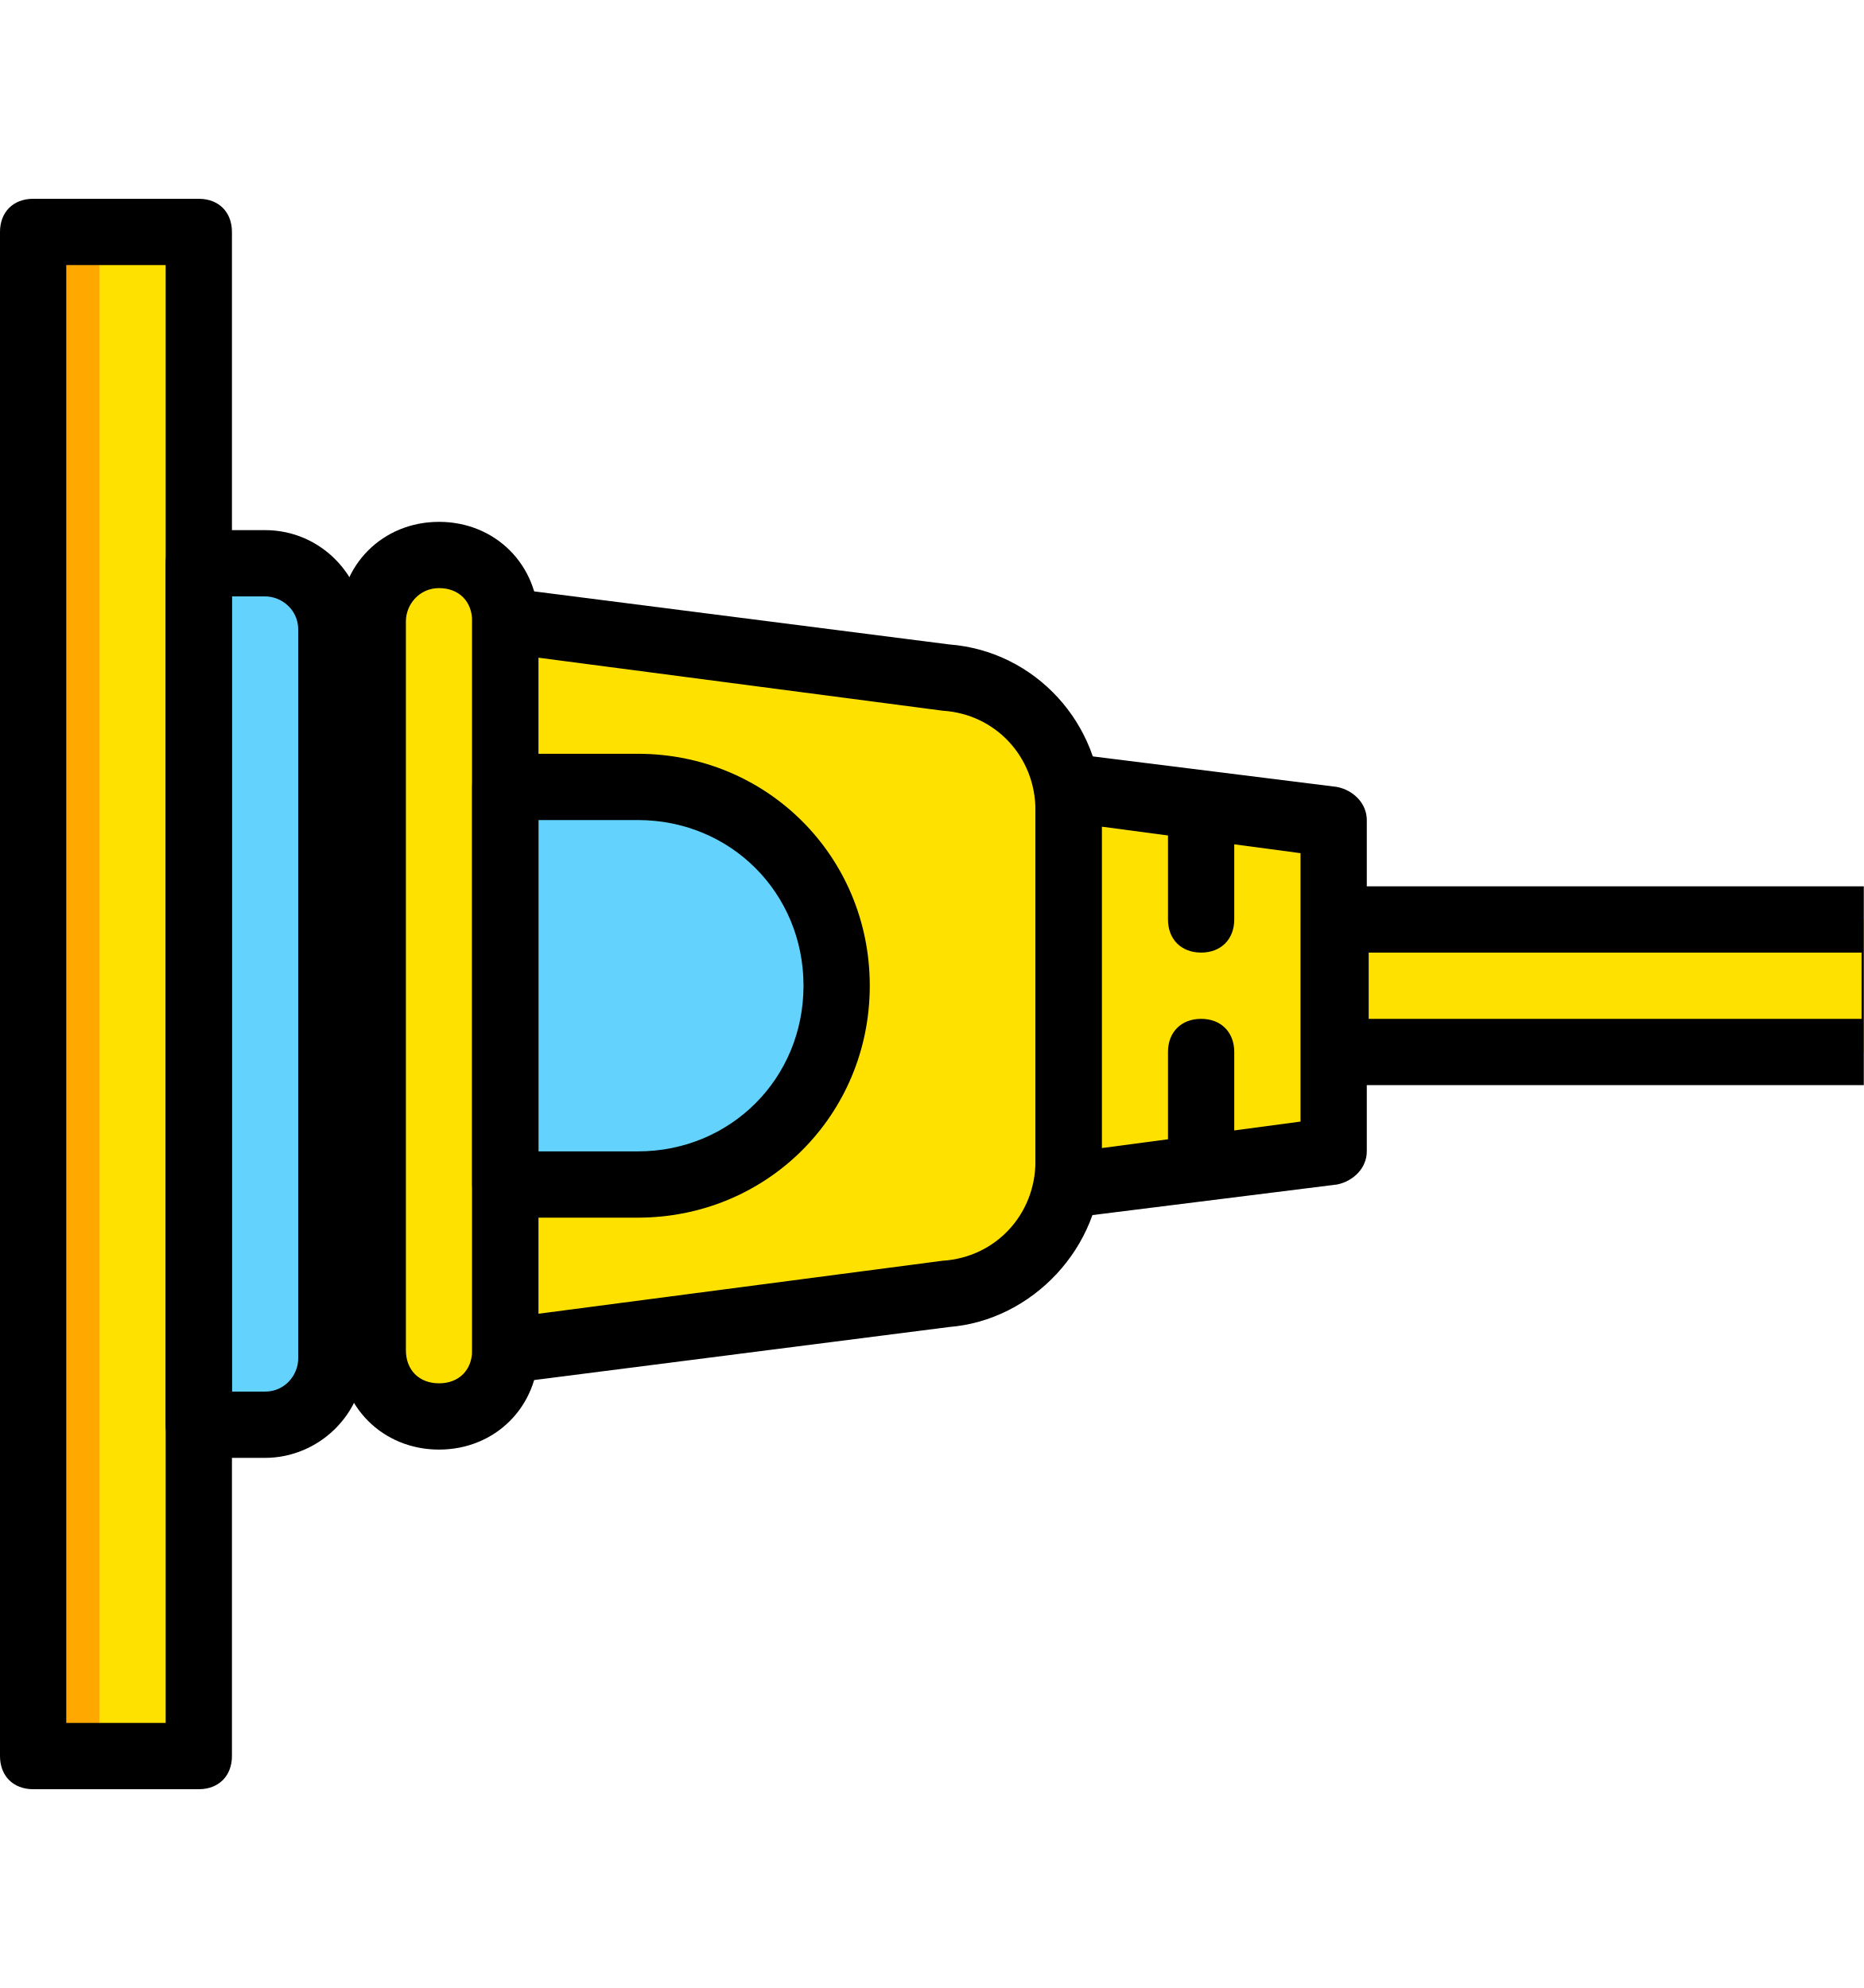
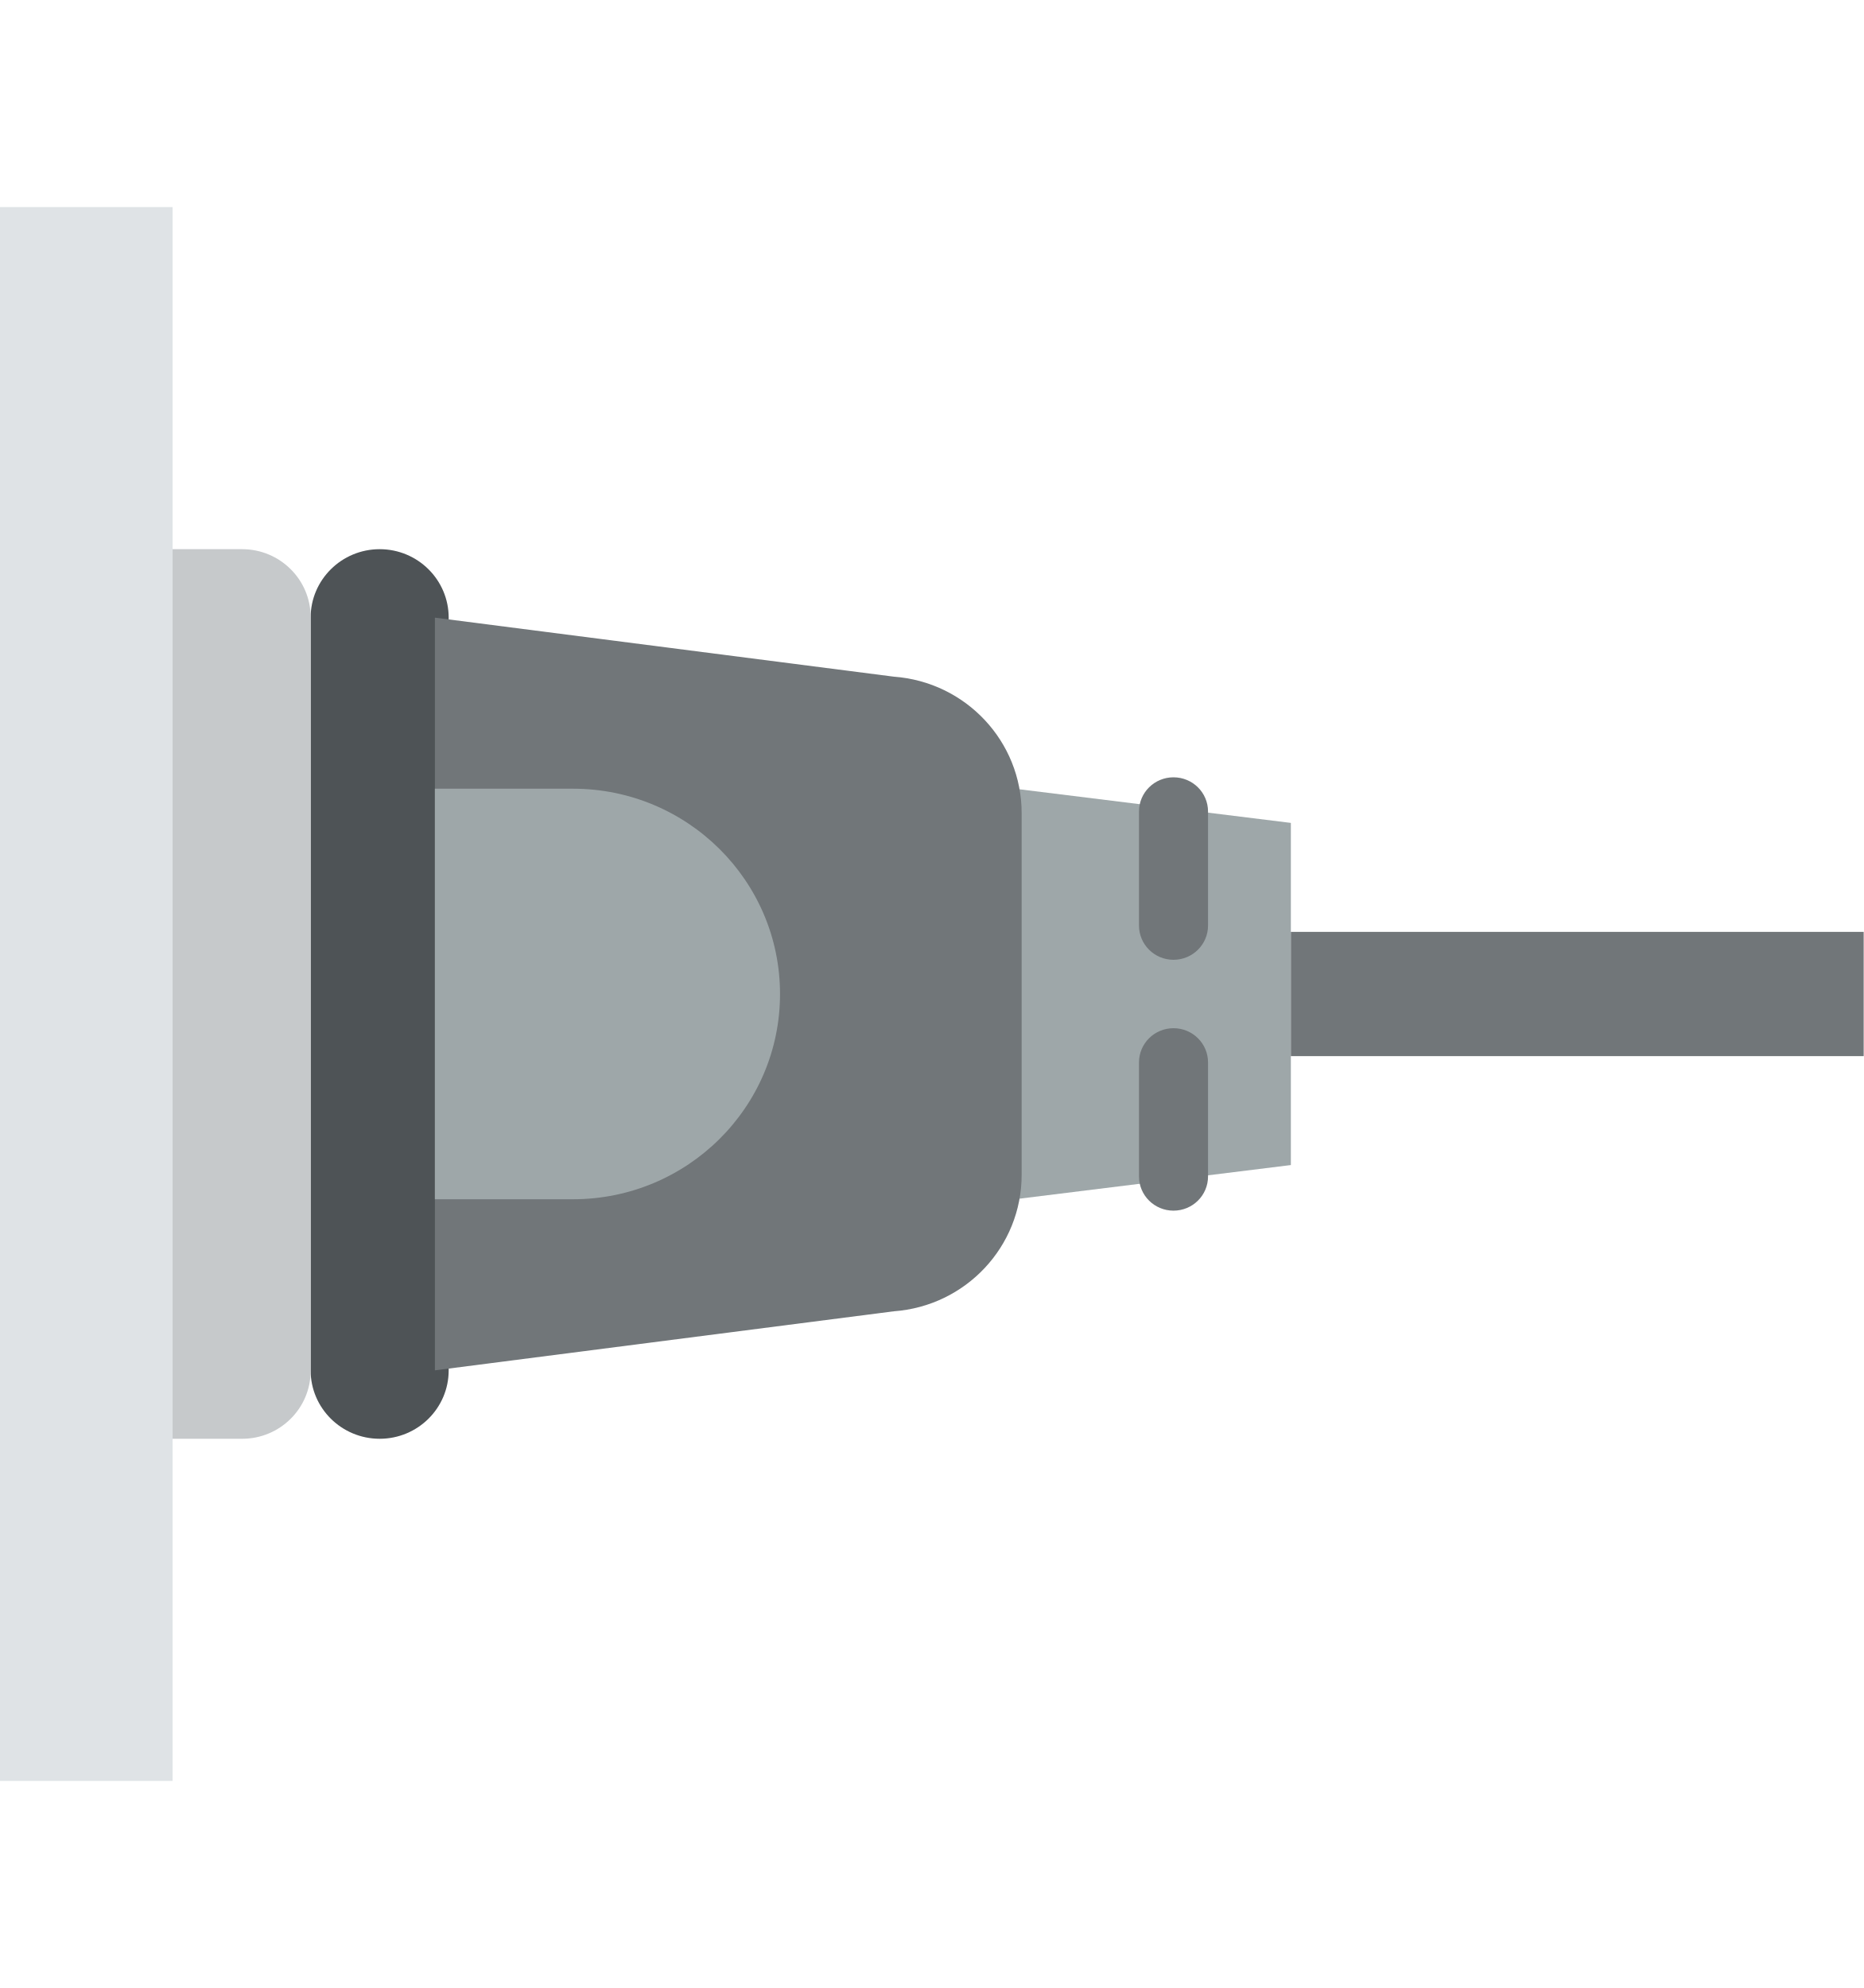
- <svg xmlns="http://www.w3.org/2000/svg" width="45" height="48" id="screenshot-e49572da-d5cb-809d-8008-8c894ac2e807" viewBox="0 0 45 48" fill="none" version="1.1">
-   <g id="shape-e49572da-d5cb-809d-8008-8c894ac2e807">
+ <svg xmlns="http://www.w3.org/2000/svg" width="44.997" height="48" id="screenshot-d7c93857-712d-8052-8008-9969bd9440dd" viewBox="0 0 44.997 48" fill="none" version="1.1">
+   <g id="shape-d7c93857-712d-8052-8008-9969bd9440dd">
    <g class="frame-container-wrapper">
      <g class="frame-container-blur">
        <g class="frame-container-shadows">
          <g fill="none">
-             <g class="fills" id="fills-e49572da-d5cb-809d-8008-8c894ac2e807">
-               <rect rx="0" ry="0" x="0" y="0" width="45" height="48" transform="matrix(1, 0, 0, 1, 0, 0)" class="frame-background" />
+             <g class="fills" id="fills-d7c93857-712d-8052-8008-9969bd9440dd">
+               <rect rx="0" ry="0" x="0" y="0" width="44.997" height="48" transform="matrix(1, 0, 0, 1, 0, 0)" class="frame-background" />
            </g>
            <g class="frame-children">
-               <g id="shape-e49572da-d5cb-809d-8008-8c87cdcccdcc" rx="0" ry="0" style="fill: rgb(0, 0, 0);">
-                 <g id="shape-e49572da-d5cb-809d-8008-8c882cb08ef9" rx="0" ry="0">
-                   <g id="shape-e49572da-d5cb-809d-8008-8c87cdcccdd1">
-                     <g class="fills" id="fills-e49572da-d5cb-809d-8008-8c87cdcccdd1">
-                       <path d="M45,25.4L32,25.4L32,22.2L45,22.2Z" style="fill: rgb(255, 225, 0);" />
-                     </g>
-                   </g>
-                   <g id="shape-e49572da-d5cb-809d-8008-8c87cdcccdd2">
-                     <g class="fills" id="fills-e49572da-d5cb-809d-8008-8c87cdcccdd2">
-                       <path d="M32.2,27.8L32.2,19.8L25.8,19L25.8,28.6Z" style="fill: rgb(255, 225, 0);" />
-                     </g>
-                   </g>
-                   <g id="shape-e49572da-d5cb-809d-8008-8c87cdcccdd3">
-                     <g class="fills" id="fills-e49572da-d5cb-809d-8008-8c87cdcccdd3">
-                       <path d="M12.2,32.6L12.2,15C12.2,14.12,11.48,13.4,10.6,13.4C9.72,13.4,9,14.12,9,15L9,32.6C9,33.48,9.72,34.2,10.6,34.2C11.48,34.2,12.2,33.48,12.2,32.6" style="fill: rgb(255, 225, 0);" />
-                     </g>
-                   </g>
-                   <g id="shape-e49572da-d5cb-809d-8008-8c87cdcccdd4">
-                     <g class="fills" id="fills-e49572da-d5cb-809d-8008-8c87cdcccdd4">
-                       <path d="M25.8,28.04L25.8,19.56C25.8,17.88,24.52,16.52,22.84,16.36L12.2,15L12.2,32.6L22.84,31.24C24.52,31.08,25.8,29.72,25.8,28.04" style="fill: rgb(255, 225, 0);" />
-                     </g>
-                   </g>
-                   <g id="shape-e49572da-d5cb-809d-8008-8c87cdcccdd5">
-                     <g class="fills" id="fills-e49572da-d5cb-809d-8008-8c87cdcccdd5">
-                       <path d="M20.2,23.8L20.2,23.8C20.2,21.16,18.04,19,15.4,19L12.2,19L12.2,28.6L15.4,28.6C18.04,28.6,20.2,26.44,20.2,23.8" style="fill: rgb(99, 211, 253);" />
-                     </g>
-                   </g>
-                   <g id="shape-e49572da-d5cb-809d-8008-8c87cdcccdda">
-                     <g class="fills" id="fills-e49572da-d5cb-809d-8008-8c87cdcccdda">
-                       <path d="M32.228,26.2L45,26.2L45,21.4L32.228,21.4C31.737,21.4,31.41,21.72,31.41,22.2L31.41,25.4C31.41,25.88,31.737,26.2,32.228,26.2L32.228,26.2L32.228,26.2M44.946,24.6L33.046,24.6L33.046,23L44.946,23L44.946,24.6L44.946,24.6" />
-                     </g>
-                   </g>
-                   <g id="shape-e49572da-d5cb-809d-8008-8c87cdcccddb">
-                     <g class="fills" id="fills-e49572da-d5cb-809d-8008-8c87cdcccddb">
-                       <path d="M29,23C29.48,23,29.8,22.68,29.8,22.2L29.8,19.56C29.8,19.08,29.48,18.76,29,18.76C28.52,18.76,28.2,19.08,28.2,19.56L28.2,22.2C28.2,22.68,28.52,23,29,23Z" />
-                     </g>
-                   </g>
-                   <g id="shape-e49572da-d5cb-809d-8008-8c87cdcccddc">
-                     <g class="fills" id="fills-e49572da-d5cb-809d-8008-8c87cdcccddc">
-                       <path d="M29,28.84C29.48,28.84,29.8,28.52,29.8,28.04L29.8,25.4C29.8,24.92,29.48,24.6,29,24.6C28.52,24.6,28.2,24.92,28.2,25.4L28.2,28.04C28.2,28.52,28.52,28.84,29,28.84Z" />
-                     </g>
-                   </g>
-                   <g id="shape-e49572da-d5cb-809d-8008-8c87cdcccddd">
-                     <g class="fills" id="fills-e49572da-d5cb-809d-8008-8c87cdcccddd">
-                       <path d="M25.8,29.4L25.88,29.4L32.28,28.6C32.68,28.52,33,28.2,33,27.8L33,19.8C33,19.4,32.68,19.08,32.28,19L25.88,18.2C25.64,18.2,25.4,18.28,25.24,18.36C25.08,18.52,25,18.76,25,18.92L25,28.52C25,28.76,25.08,29,25.24,29.16C25.4,29.32,25.64,29.4,25.8,29.4L25.8,29.4M31.4,27.08L26.6,27.72L26.6,19.96L31.4,20.6L31.4,27.08L31.4,27.08" />
-                     </g>
-                   </g>
-                   <g id="shape-e49572da-d5cb-809d-8008-8c87cdcccdde">
-                     <g class="fills" id="fills-e49572da-d5cb-809d-8008-8c87cdcccdde">
-                       <path d="M10.6,35C11.96,35,13,33.96,13,32.6L13,15C13,13.64,11.96,12.6,10.6,12.6C9.24,12.6,8.2,13.64,8.2,15L8.2,32.6C8.2,33.96,9.24,35,10.6,35L10.6,35M10.6,14.2C11.08,14.2,11.4,14.52,11.4,15L11.4,32.6C11.4,33.08,11.08,33.4,10.6,33.4C10.12,33.4,9.8,33.08,9.8,32.6L9.8,15C9.8,14.6,10.12,14.2,10.6,14.2L10.6,14.2" />
-                     </g>
-                   </g>
-                   <g id="shape-e49572da-d5cb-809d-8008-8c87cdcccddf">
-                     <g class="fills" id="fills-e49572da-d5cb-809d-8008-8c87cdcccddf">
-                       <path d="M12.2,33.4L12.28,33.4L22.92,32.04C24.92,31.88,26.6,30.12,26.6,28.04L26.6,19.56C26.6,17.48,25,15.72,22.92,15.56L12.28,14.2C12.04,14.2,11.8,14.28,11.64,14.36C11.48,14.52,11.4,14.76,11.4,15L11.4,32.6C11.4,32.84,11.48,33.08,11.64,33.24C11.8,33.32,12.04,33.4,12.2,33.4ZM13,15.88L22.76,17.16C24.04,17.24,25,18.28,25,19.56L25,28.04C25,29.32,24.04,30.36,22.76,30.44L13,31.72L13,15.88Z" />
-                     </g>
-                   </g>
-                   <g id="shape-e49572da-d5cb-809d-8008-8c87cdcccde0">
-                     <g class="fills" id="fills-e49572da-d5cb-809d-8008-8c87cdcccde0">
-                       <path d="M12.2,29.4L15.4,29.4C18.52,29.4,21,26.92,21,23.8C21,20.68,18.52,18.2,15.4,18.2L12.2,18.2C11.72,18.2,11.4,18.52,11.4,19L11.4,28.6C11.4,29.08,11.72,29.4,12.2,29.4ZM15.4,19.8C17.64,19.8,19.4,21.56,19.4,23.8C19.4,26.04,17.64,27.8,15.4,27.8L13,27.8L13,19.8L15.4,19.8Z" />
-                     </g>
+               <g id="shape-d7c93857-712d-8052-8008-9969bd9440de" rx="0" ry="0">
+                 <g id="shape-d7c93857-712d-8052-8008-9969bd9440df">
+                   <g class="fills" id="fills-d7c93857-712d-8052-8008-9969bd9440df">
+                     <path d="M31.167,28.13L31.167,19.869L24.5,19.043L24.5,28.956Z" style="fill: rgb(158, 167, 169);" />
                  </g>
                </g>
-                 <g id="shape-e49572da-d5cb-809d-8008-8c882807d01e" rx="0" ry="0">
-                   <g id="shape-e49572da-d5cb-809d-8008-8c87cdcccdd6">
-                     <g class="fills" id="fills-e49572da-d5cb-809d-8008-8c87cdcccdd6">
-                       <path d="M4.8,34.4L6.4,34.4C7.28,34.4,8,33.68,8,32.8L8,15.2C8,14.32,7.28,13.6,6.4,13.6L4.8,13.6L4.8,34.4Z" style="fill: rgb(99, 211, 253);" />
-                     </g>
+                 <g id="shape-d7c93857-712d-8052-8008-9969bd9440e0">
+                   <g class="fills" id="fills-d7c93857-712d-8052-8008-9969bd9440e0">
+                     <path d="M4.167,43L0,43L0,5L4.167,5Z" style="fill: rgb(223, 227, 230);" />
                  </g>
-                   <g id="shape-e49572da-d5cb-809d-8008-8c87cdcccdcd">
-                     <g class="fills" id="fills-e49572da-d5cb-809d-8008-8c87cdcccdcd">
-                       <path d="M4.8,42.4L0.8,42.4L0.8,5.6L4.8,5.6Z" style="fill: rgb(255, 225, 0);" />
-                     </g>
+                 </g>
+                 <g id="shape-d7c93857-712d-8052-8008-9969bd9440e3">
+                   <g class="fills" id="fills-d7c93857-712d-8052-8008-9969bd9440e3">
+                     <path d="M28.333,23.174C28.794,23.174,29.167,22.804,29.167,22.347L29.167,19.594C29.167,19.137,28.794,18.768,28.333,18.768C27.873,18.768,27.5,19.137,27.5,19.594L27.5,22.347C27.5,22.804,27.873,23.174,28.333,23.174" style="fill: rgb(113, 118, 121);" />
                  </g>
-                   <g id="shape-e49572da-d5cb-809d-8008-8c87cdcccdce">
-                     <g class="fills" id="fills-e49572da-d5cb-809d-8008-8c87cdcccdce">
-                       <path d="M2.4,42.4L0.8,42.4L0.8,5.6L2.4,5.6Z" style="fill: rgb(255, 168, 0);" />
-                     </g>
+                 </g>
+                 <g id="shape-d7c93857-712d-8052-8008-9969bd9440e4">
+                   <g class="fills" id="fills-d7c93857-712d-8052-8008-9969bd9440e4">
+                     <path d="M28.333,29.231C28.794,29.231,29.167,28.862,29.167,28.405L29.167,25.652C29.167,25.195,28.794,24.826,28.333,24.826C27.873,24.826,27.5,25.195,27.5,25.652L27.5,28.405C27.5,28.862,27.873,29.231,28.333,29.231" style="fill: rgb(113, 118, 121);" />
                  </g>
-                   <g id="shape-e49572da-d5cb-809d-8008-8c87cdcccdd7">
-                     <g class="fills" id="fills-e49572da-d5cb-809d-8008-8c87cdcccdd7">
-                       <path d="M0.8,43.2L4.8,43.2C5.28,43.2,5.6,42.88,5.6,42.4L5.6,5.6C5.6,5.12,5.28,4.8,4.8,4.8L0.8,4.8C0.32,4.8,0,5.12,0,5.6L0,42.4C0,42.88,0.32,43.2,0.8,43.2L0.8,43.2M4,41.6L1.6,41.6L1.6,6.4L4,6.4L4,41.6L4,41.6" />
-                     </g>
+                 </g>
+                 <g id="shape-d7c93857-712d-8052-8008-9969bd9440e5">
+                   <g class="fills" id="fills-d7c93857-712d-8052-8008-9969bd9440e5">
+                     <path d="M10.833,33.087L10.833,14.913C10.833,14.001,10.087,13.26,9.167,13.26C8.247,13.26,7.5,14.001,7.5,14.913L7.5,33.087C7.5,33.999,8.247,34.739,9.167,34.739C10.087,34.739,10.833,33.999,10.833,33.087" style="fill: rgb(78, 83, 86);" />
                  </g>
-                   <g id="shape-e49572da-d5cb-809d-8008-8c87cdcccde1">
-                     <g class="fills" id="fills-e49572da-d5cb-809d-8008-8c87cdcccde1">
-                       <path d="M4.8,35.2L6.4,35.2C7.68,35.2,8.8,34.16,8.8,32.8L8.8,15.2C8.8,13.92,7.76,12.8,6.4,12.8L4.8,12.8C4.32,12.8,4,13.12,4,13.6L4,34.4C4,34.88,4.32,35.2,4.8,35.2L4.8,35.2M6.4,14.4C6.8,14.4,7.2,14.72,7.2,15.2L7.2,32.8C7.2,33.2,6.88,33.6,6.4,33.6L5.6,33.6L5.6,14.4L6.4,14.4L6.4,14.4" />
-                     </g>
+                 </g>
+                 <g id="shape-d7c93857-712d-8052-8008-9969bd9440e6">
+                   <g class="fills" id="fills-d7c93857-712d-8052-8008-9969bd9440e6">
+                     <path d="M24.667,28.366L24.667,19.634C24.667,17.903,23.32,16.466,21.58,16.338L10.5,14.913L10.5,33.087L21.58,31.661C23.32,31.534,24.667,30.096,24.667,28.366" style="fill: rgb(113, 118, 121);" />
                  </g>
+                 </g>
+                 <g id="shape-d7c93857-712d-8052-8008-9969bd9440e7">
+                   <g class="fills" id="fills-d7c93857-712d-8052-8008-9969bd9440e7">
+                     <path d="M18.833,24L18.833,24C18.833,21.263,16.594,19.043,13.833,19.043L10.5,19.043L10.5,28.956L13.833,28.956C16.594,28.956,18.833,26.737,18.833,24" style="fill: rgb(158, 167, 169);" />
+                   </g>
+                 </g>
+                 <g id="shape-d7c93857-712d-8052-8008-9969bd9440e8">
+                   <g class="fills" id="fills-d7c93857-712d-8052-8008-9969bd9440e8">
+                     <path d="M4.167,34.739L5.847,34.739C6.759,34.739,7.5,34.005,7.5,33.1L7.5,14.899C7.5,13.995,6.759,13.26,5.847,13.26L4.167,13.26L4.167,34.739Z" style="fill: rgb(198, 201, 203);" />
+                   </g>
+                 </g>
+               </g>
+               <g id="shape-53a65cc0-b1cd-803e-8008-996b45eeee61">
+                 <g class="fills" id="fills-53a65cc0-b1cd-803e-8008-996b45eeee61">
+                   <path d="M31.167,25.5L44.997,25.5L44.997,22.5L41.576,22.5L31.167,22.5L31.167,25.5" style="fill: rgb(113, 118, 121);" />
                </g>
              </g>
            </g>
          </g>
        </g>
      </g>
    </g>
  </g>
</svg>
